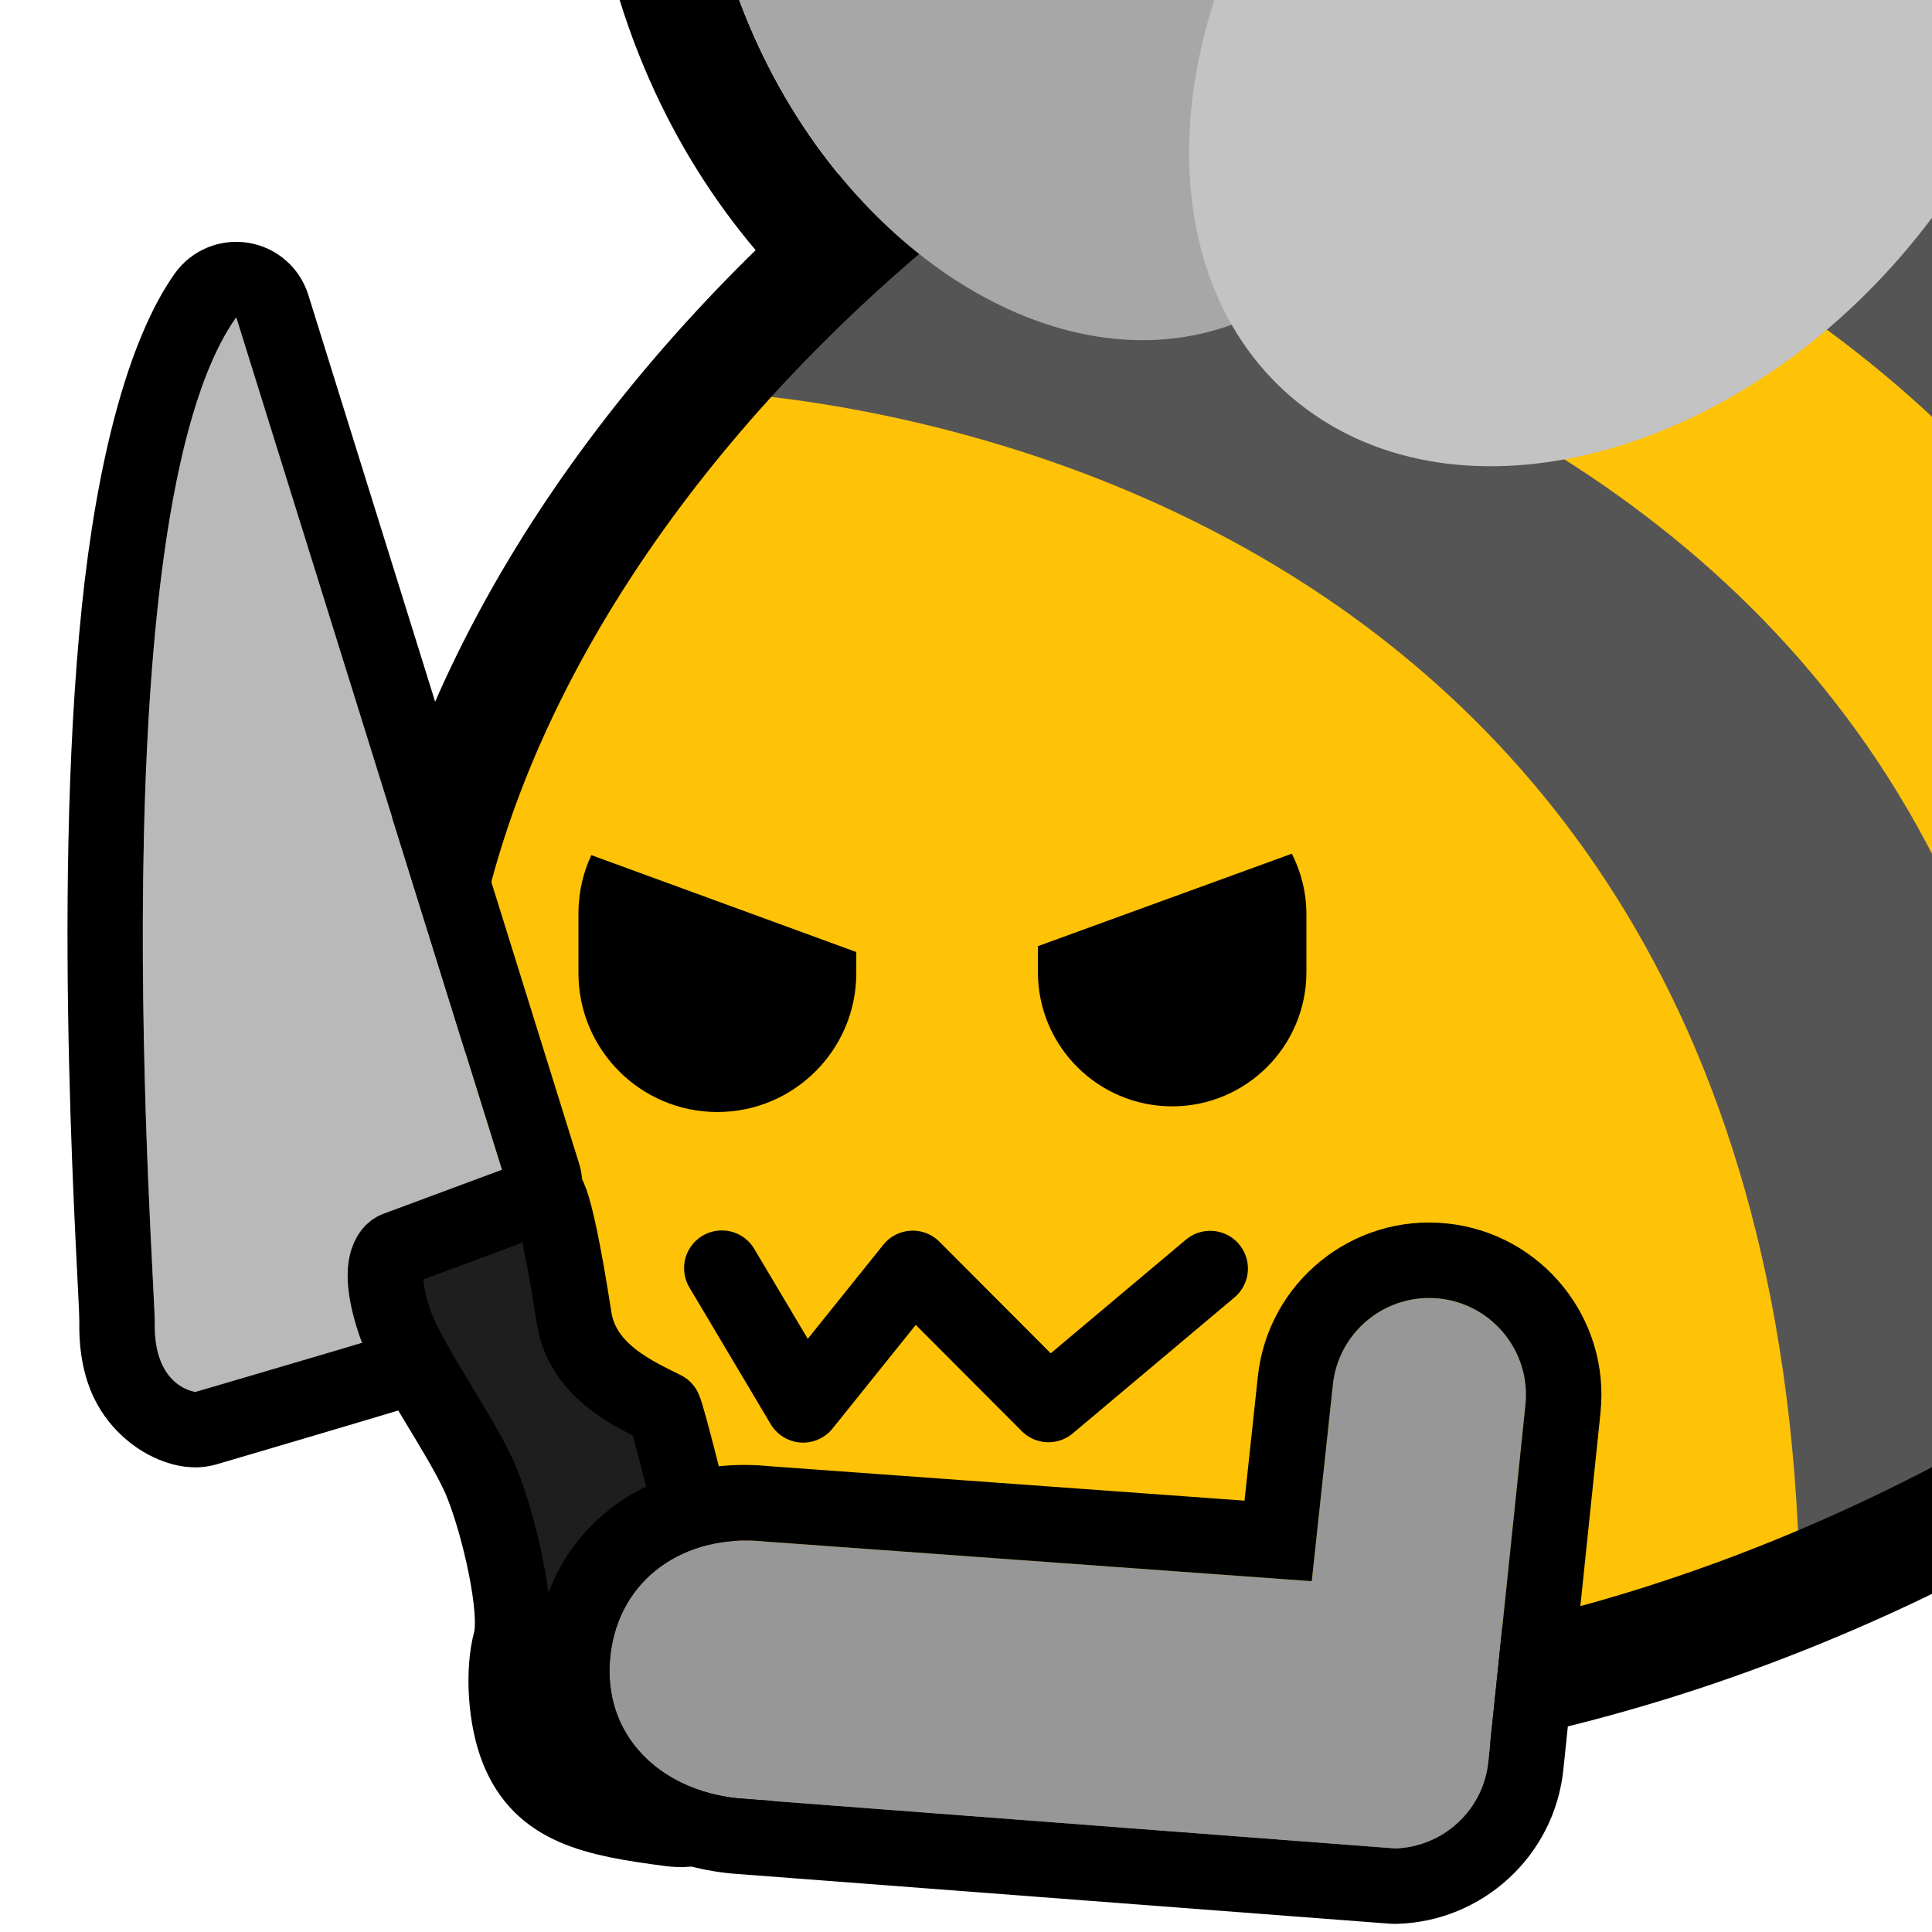
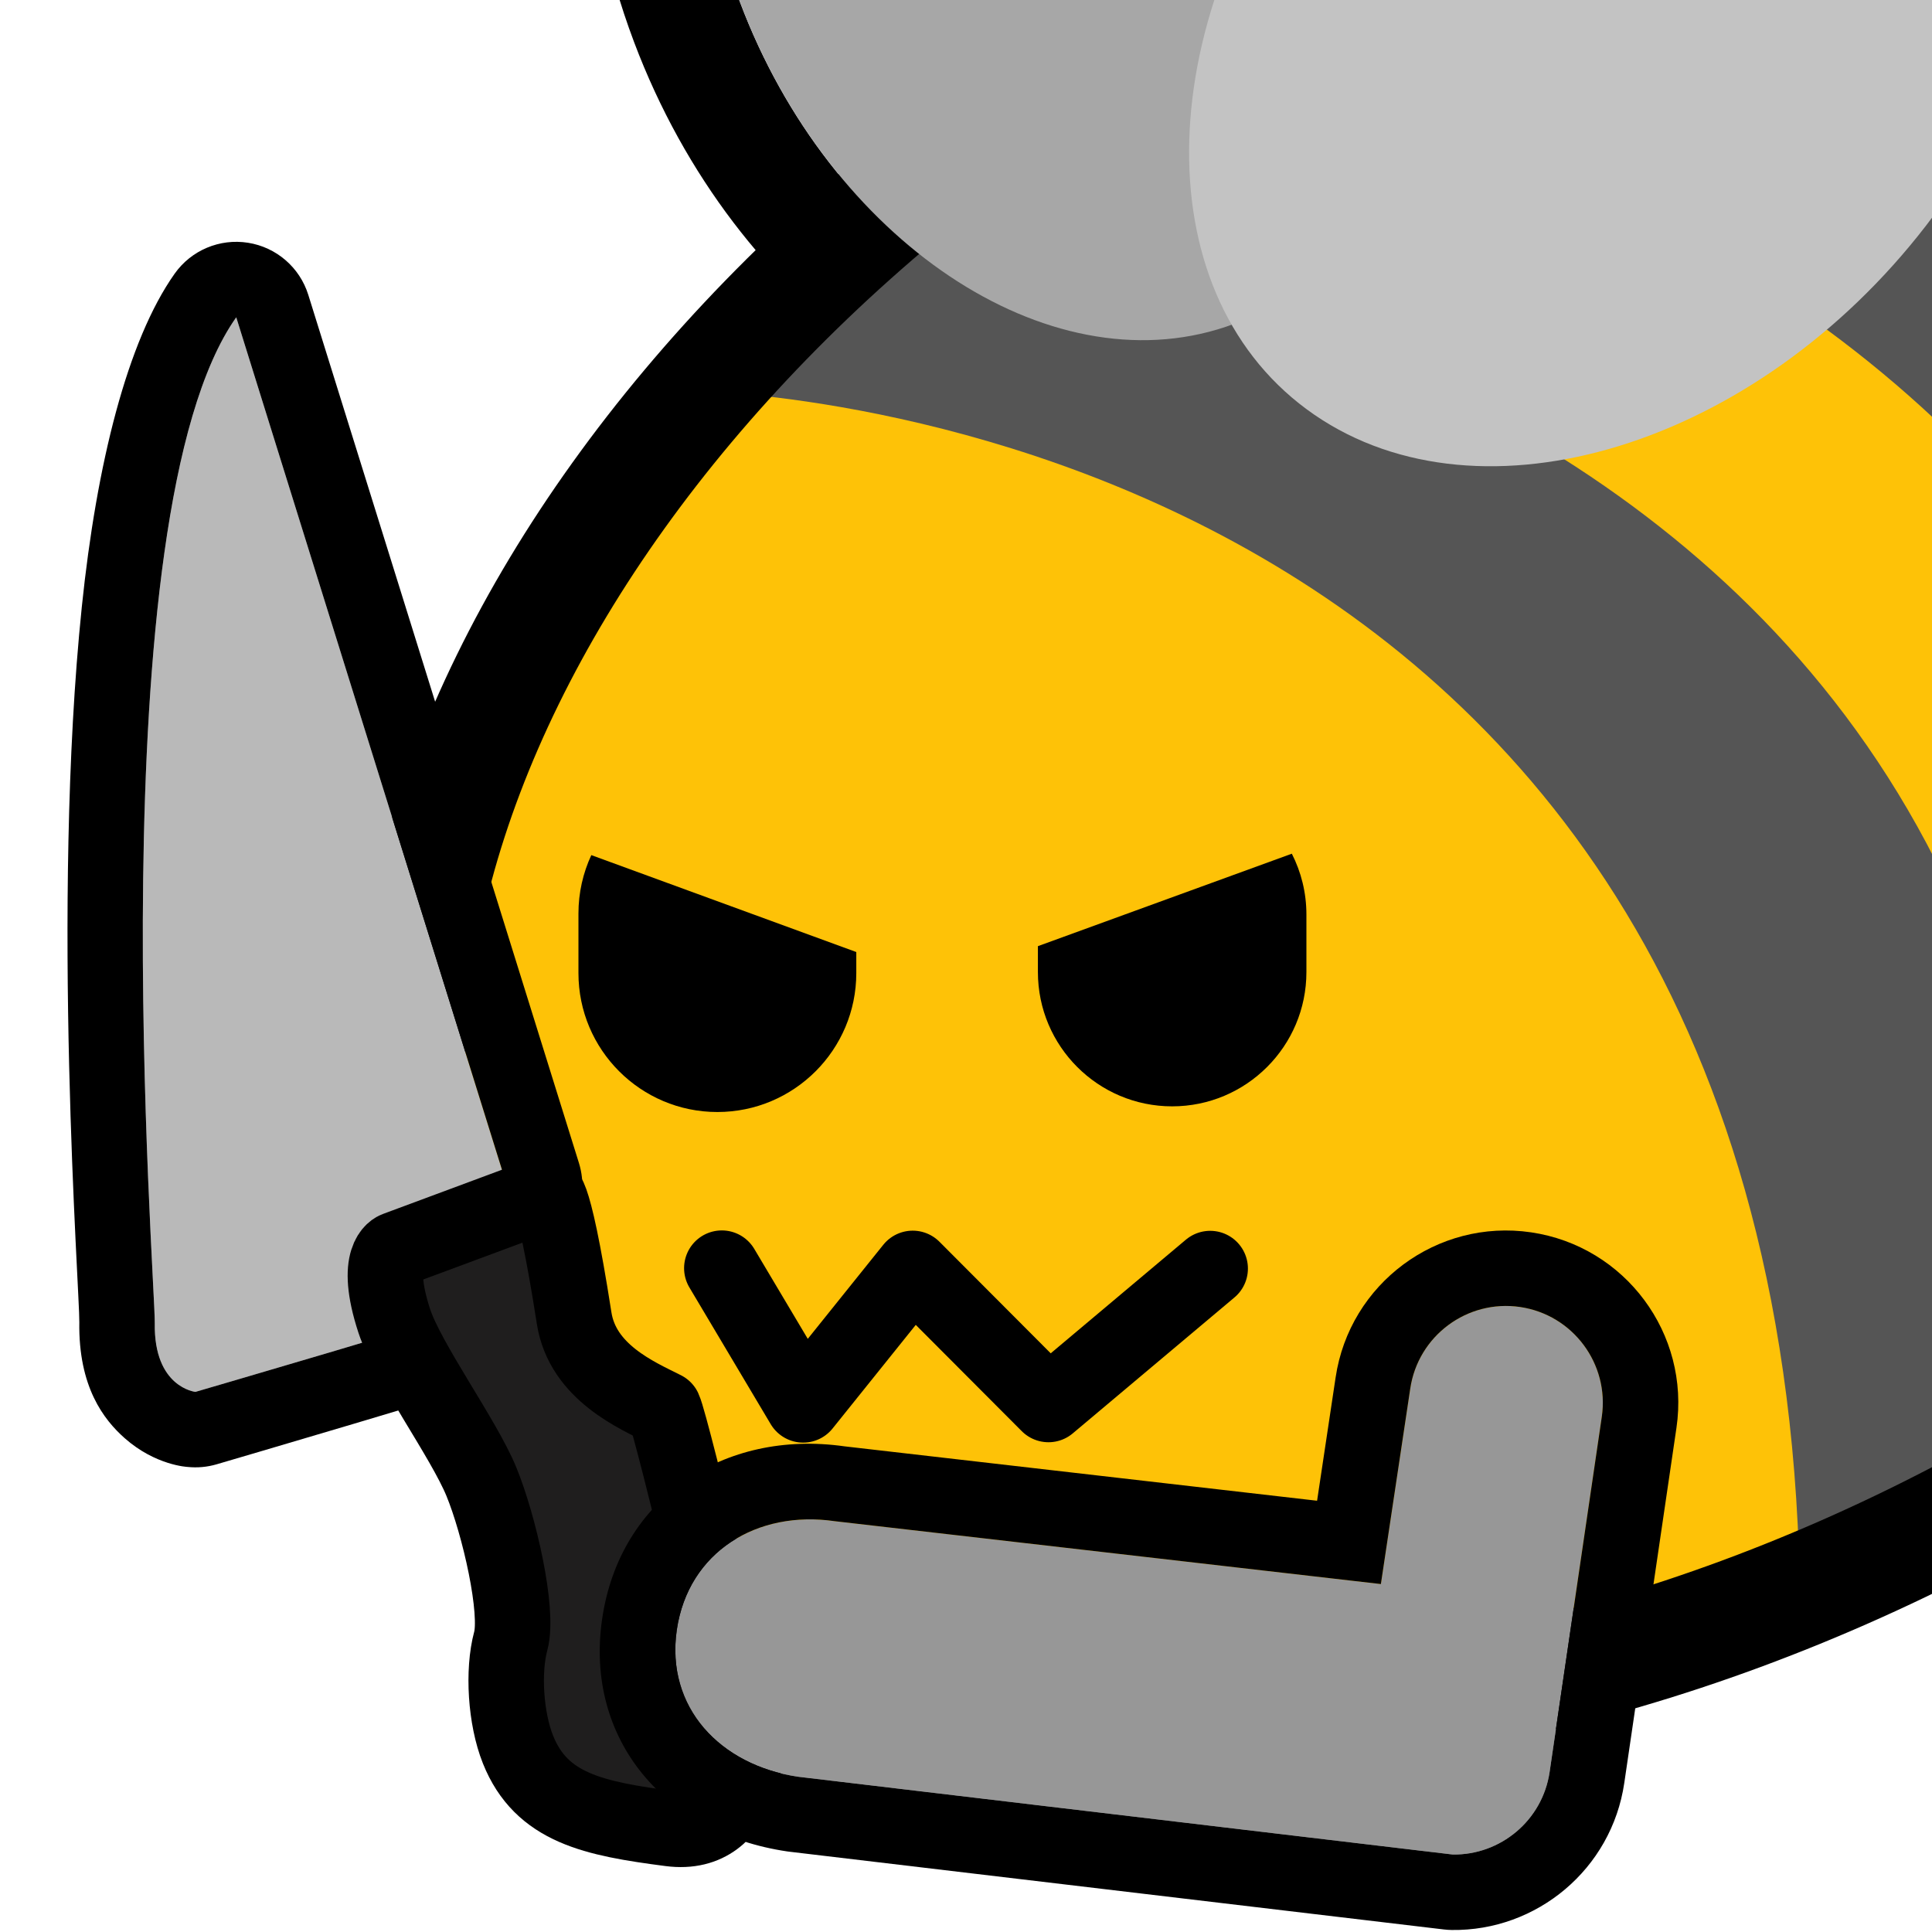
<svg xmlns="http://www.w3.org/2000/svg" width="100%" height="100%" viewBox="0 0 256 256" version="1.1" xml:space="preserve" style="fill-rule:evenodd;clip-rule:evenodd;stroke-linecap:round;stroke-linejoin:round;stroke-miterlimit:1.5;">
  <rect id="blobbee_knife" x="0" y="0" width="256" height="256" style="fill:none;" />
  <clipPath id="_clip1">
    <rect x="0" y="0" width="256" height="256" />
  </clipPath>
  <g clip-path="url(#_clip1)">
    <path id="Wings-outline" d="M156.902,59.708C129.065,62.422 97.449,41.187 84.028,5.602C68.683,-35.087 84.083,-75.347 114.432,-85.495C138.087,-93.404 166.844,-81.498 185.329,-56.266C212.177,-74.912 244.432,-77.257 265.424,-61.776C292.853,-41.548 294.933,4.366 265.843,40.638C237.208,76.342 191.253,86.226 164.254,66.316C161.555,64.325 159.104,62.114 156.902,59.708ZM163.201,43.032C165.691,47.381 169.007,51.183 173.157,54.243C194.848,70.24 231.136,59.939 254.141,31.254C277.146,2.569 278.213,-33.707 256.521,-49.704C236.599,-64.396 204.363,-56.904 181.414,-33.36C168.453,-61.92 141.479,-78.722 119.189,-71.269C95.605,-63.383 86.139,-31.311 98.063,0.309C109.988,31.928 138.817,51.196 162.402,43.311C162.67,43.221 162.936,43.128 163.201,43.032Z" />
    <path id="Body" d="M153.948,1.873C234.775,-44.793 326.183,-39.231 357.943,14.285C389.703,67.802 349.866,149.137 269.039,195.803C188.211,242.469 96.804,236.907 65.044,183.391C33.283,129.874 73.12,48.539 153.948,1.873Z" style="fill:rgb(254,194,7);" />
    <g id="Stripes">
      <path d="M214.839,-16.143C213.085,-14.747 341.1,-20.628 353.122,109.755C417.141,-61.844 215.475,-29.069 214.839,-16.143Z" style="fill:rgb(85,85,85);" />
      <path d="M353.122,111.111C345.447,-14.695 217.939,-17.662 218.636,-21.398L171.119,-3.799C171.119,-3.799 325.08,-6.19 330.564,142.056L349.196,113.372" style="fill:rgb(254,194,7);" />
      <path d="M301.943,172.58L330.298,142.056C324.914,-6.379 167.886,-8.962 167.888,-8.907L142.717,5.942C142.483,5.984 305.112,19.06 301.943,172.58Z" style="fill:rgb(85,85,85);" />
      <path d="M144.846,6.056L117.696,27.238C117.696,27.238 273.776,42.777 272.117,194.288L301.428,174.64C312.302,24.356 143.194,7.326 140.795,9.216" style="fill:rgb(254,194,7);" />
      <path d="M111.865,30.126L91.509,51.766C91.509,51.766 235.189,53.063 238.466,209.312L272.117,194.288C277.858,38.077 116.53,31.787 111.865,30.126Z" style="fill:rgb(85,85,85);" />
    </g>
    <path id="Body-outline" d="M153.948,1.873C234.775,-44.793 326.183,-39.231 357.943,14.285C389.703,67.802 349.866,149.137 269.039,195.803C188.211,242.469 96.804,236.907 65.044,183.391C33.283,129.874 73.12,48.539 153.948,1.873Z" style="fill:none;stroke:black;stroke-width:15px;" />
    <g id="Wings">
      <path id="Back-wing" d="M119.189,-71.269C142.773,-79.155 171.602,-59.886 183.527,-28.267C195.452,3.352 185.986,35.425 162.402,43.311C138.817,51.196 109.988,31.928 98.063,0.309C86.139,-31.311 95.605,-63.383 119.189,-71.269Z" style="fill:rgb(167,167,167);" />
      <path id="Front-wing" d="M256.521,-49.704C278.213,-33.707 277.146,2.569 254.141,31.254C231.136,59.939 194.848,70.24 173.157,54.243C151.465,38.247 152.532,1.971 175.537,-26.714C198.542,-55.399 234.83,-65.7 256.521,-49.704Z" style="fill:rgb(195,195,195);" />
    </g>
    <g id="Face">
      <path id="Mouth" d="M95.645,168.037L106.421,186.154L120.941,168.069L138.928,186.104L160.355,168.09" style="fill:none;stroke:black;stroke-width:10px;" />
      <g id="Eyes">
        <path id="Right-eye" d="M137.528,125.371L137.528,128.807C137.528,138.626 145.499,146.597 155.317,146.597C165.135,146.597 173.106,138.626 173.106,128.807L173.106,121.184C173.106,118.282 172.409,115.54 171.174,113.119L137.528,125.371Z" />
        <path id="Left-eye" d="M78.353,113.307C77.258,115.662 76.647,118.286 76.647,121.052L76.647,128.94C76.647,139.1 84.896,147.348 95.055,147.348C105.215,147.348 113.463,139.1 113.463,128.94L113.463,126.15L78.353,113.307Z" />
      </g>
    </g>
    <g id="Knife">
      <path id="Knife-blade" d="M31.303,42.043L67.165,157.081C67.165,157.081 61.512,167.698 63.588,173.088C60.554,174.325 25.895,184.431 25.895,184.431C25.895,184.431 20.37,183.856 20.508,175.338C20.596,169.952 12.715,68.313 31.303,42.043Z" style="fill:rgb(185,185,185);" />
      <path d="M73.158,170.188C74.648,175.087 72.178,180.385 67.363,182.348C64.249,183.617 28.694,194.031 28.694,194.031C27.45,194.394 26.147,194.511 24.858,194.377C24.858,194.377 20.605,194.185 16.518,190.563C13.763,188.122 10.37,183.777 10.51,175.176C10.571,171.371 6.742,119.966 10.844,80.371C12.801,61.474 16.872,45.124 23.14,36.267C25.337,33.161 29.107,31.572 32.864,32.166C36.622,32.76 39.717,35.435 40.85,39.067L76.712,154.105C77.508,156.657 77.249,159.421 75.992,161.781L73.158,170.188ZM31.303,42.043C12.715,68.313 20.596,169.952 20.508,175.338C20.37,183.856 25.895,184.431 25.895,184.431C25.895,184.431 60.554,174.325 63.588,173.088C61.512,167.698 67.165,157.081 67.165,157.081L31.303,42.043Z" />
      <path id="Knife-handle" d="M72.13,158.245C72.13,158.245 73.071,155.437 76.075,174.653C77.198,181.837 84.396,184.882 87.982,186.692C89.024,188.871 98.904,230.42 98.904,230.42C98.904,230.42 98.999,243.624 88.824,242.305C78.65,240.985 71.739,239.577 68.636,231.819C66.986,227.696 66.601,221.433 67.678,217.446C68.755,213.459 66.137,202.045 63.778,196.311C61.42,190.576 54.009,180.433 52.238,175.014C49.47,166.544 52.476,165.547 52.476,165.547L72.13,158.245Z" style="fill:rgb(31,30,30);stroke:black;stroke-width:10px;" />
    </g>
-     <path id="Right-arm" d="M184.848,244.923L97.733,238.283C87.37,237.205 79.789,229.851 80.867,219.487C81.945,209.124 90.824,203.17 101.188,204.249L173.817,209.517L176.612,183.491C177.345,176.45 183.656,171.328 190.698,172.061C197.739,172.793 202.861,179.105 202.128,186.146L197.205,233.455C196.534,239.909 191.164,244.747 184.848,244.923Z" style="fill:rgb(151,151,151);" />
-     <path d="M184.088,254.894L96.973,248.254C96.882,248.247 96.79,248.239 96.698,248.229C80.536,246.548 69.239,234.615 70.921,218.452C72.594,202.375 86.001,192.689 102.054,194.285C102.054,194.285 164.906,198.845 164.906,198.845C164.906,198.845 166.669,182.424 166.669,182.424C167.989,169.91 179.212,160.811 191.733,162.114C204.264,163.418 213.378,174.65 212.074,187.181L207.152,234.49C205.955,245.99 196.381,254.605 185.127,254.919C184.78,254.929 184.433,254.92 184.088,254.894ZM184.848,244.923C191.164,244.747 196.534,239.909 197.205,233.455L202.128,186.146C202.861,179.105 197.739,172.793 190.698,172.061C183.656,171.328 177.345,176.45 176.612,183.491L173.817,209.517L101.188,204.249C90.824,203.17 81.945,209.124 80.867,219.487C79.789,229.851 87.37,237.205 97.733,238.283L184.848,244.923Z" />
+     <path id="Right-arm" d="M192.501,245.734L105.745,235.426C95.436,233.911 88.172,226.244 89.686,215.936C91.201,205.627 100.323,200.053 110.632,201.568L182.974,209.895L186.864,184.01C187.893,177.005 194.415,172.154 201.419,173.183C208.424,174.212 213.275,180.734 212.246,187.739L205.332,234.798C204.389,241.218 198.819,245.825 192.501,245.734Z" style="fill:rgb(151,151,151);" />
+     <path d="M191.321,255.664L104.565,245.356C104.473,245.345 104.382,245.333 104.291,245.32C88.214,242.958 77.43,230.559 79.792,214.482C82.142,198.49 95.946,189.378 111.917,191.649C111.917,191.649 174.521,198.856 174.521,198.856C174.521,198.856 176.975,182.525 176.975,182.525C178.821,170.077 190.419,161.46 202.873,163.29C215.338,165.121 223.971,176.727 222.139,189.192L215.226,236.251C213.545,247.691 203.616,255.894 192.358,255.733C192.012,255.728 191.666,255.705 191.321,255.664ZM192.501,245.734C198.819,245.825 204.389,241.218 205.332,234.798L212.246,187.739C213.275,180.734 208.424,174.212 201.419,173.183C194.415,172.154 187.893,177.005 186.864,184.01L182.974,209.895L110.632,201.568C100.323,200.053 91.201,205.627 89.686,215.936C88.172,226.244 95.436,233.911 105.745,235.426L192.501,245.734Z" />
  </g>
</svg>
